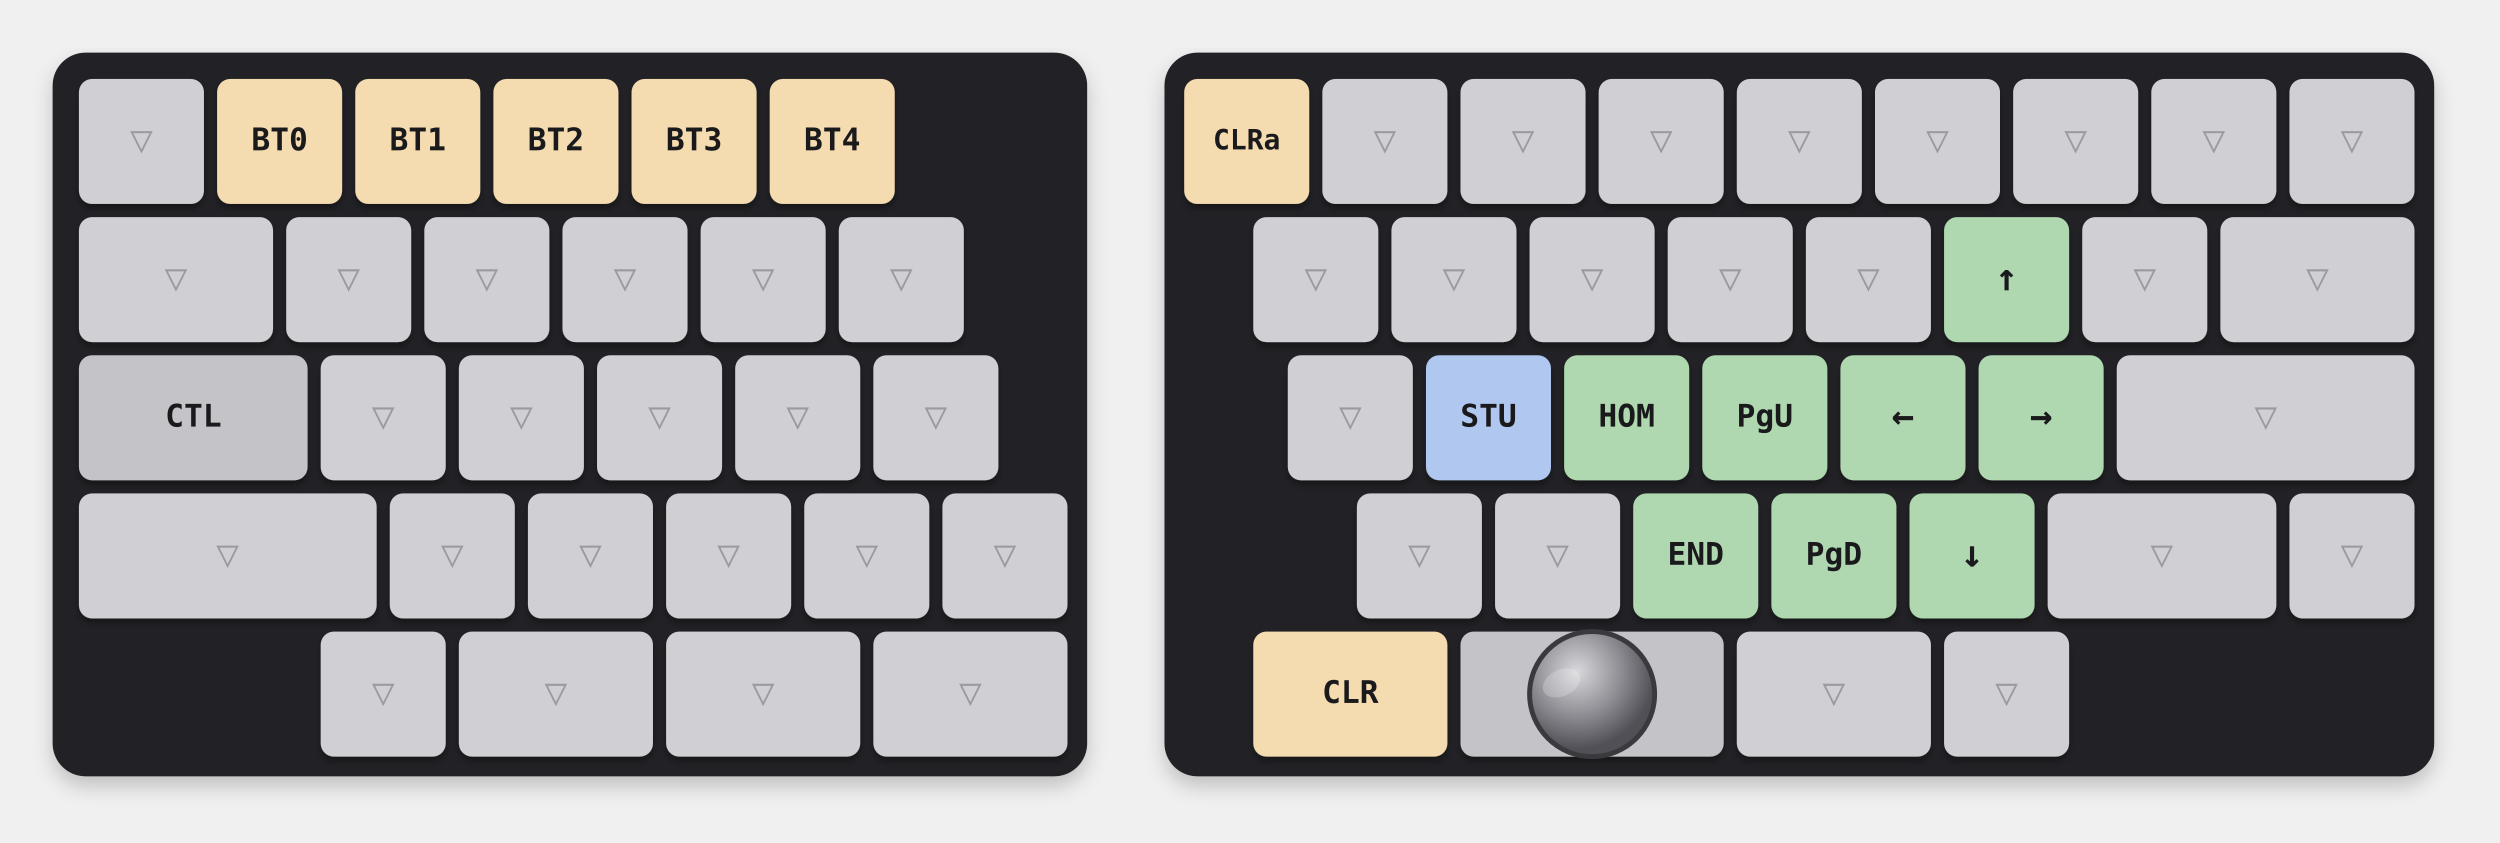
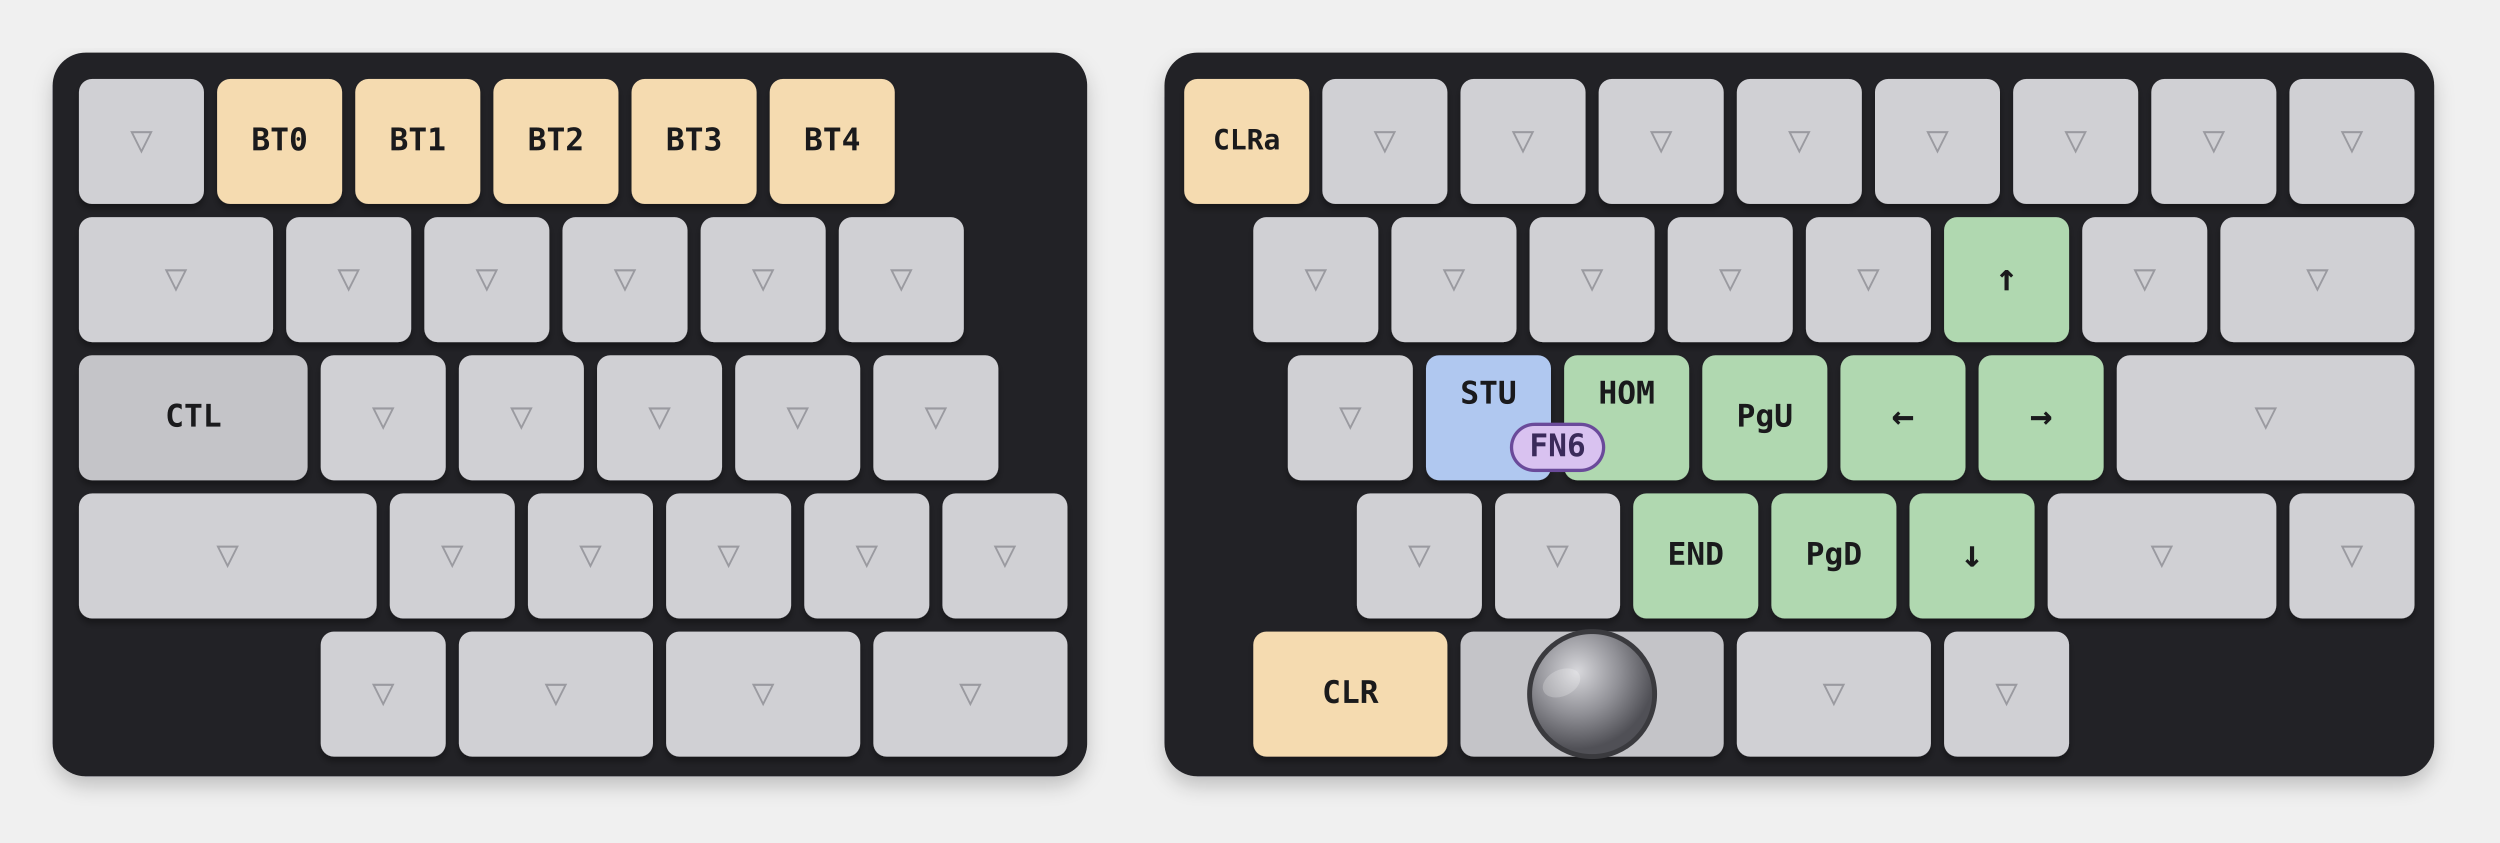
<svg xmlns="http://www.w3.org/2000/svg" width="760" height="256" viewBox="0 0 760 256">
  <defs>
    <radialGradient id="tbg" cx="38%" cy="32%" r="62%">
      <stop offset="0%" stop-color="#d8d8dc" />
      <stop offset="55%" stop-color="#909096" />
      <stop offset="100%" stop-color="#505056" />
    </radialGradient>
    <filter id="ks" x="-5%" y="-10%" width="115%" height="130%">
      <feDropShadow dx="0" dy="1.5" stdDeviation="1" flood-color="#00000055" />
    </filter>
    <filter id="ps" x="-2%" y="-2%" width="108%" height="110%">
      <feDropShadow dx="0" dy="3" stdDeviation="3" flood-color="#00000033" />
    </filter>
  </defs>
  <rect x="16" y="16" width="314.5" height="220.0" rx="10" fill="#242426" filter="url(#ps)" />
  <rect x="354.0" y="16" width="386.0" height="220.0" rx="10" fill="#242426" filter="url(#ps)" />
  <rect x="24.0" y="24" width="38" height="38" rx="4" fill="#d0d0d4" filter="url(#ks)" />
  <text x="43.0" y="43" font-size="11.5" font-weight="600" font-family="'SF Mono',Menlo,Consolas,monospace" fill="#9a9aa0" text-anchor="middle" dominant-baseline="middle">▽</text>
  <rect x="66.0" y="24" width="38" height="38" rx="4" fill="#f5dbb0" filter="url(#ks)" />
  <text x="85.0" y="43" font-size="9.5" font-weight="600" font-family="'SF Mono',Menlo,Consolas,monospace" fill="#1a1a1c" text-anchor="middle" dominant-baseline="middle">BT0</text>
  <rect x="108.0" y="24" width="38" height="38" rx="4" fill="#f5dbb0" filter="url(#ks)" />
  <text x="127.0" y="43" font-size="9.5" font-weight="600" font-family="'SF Mono',Menlo,Consolas,monospace" fill="#1a1a1c" text-anchor="middle" dominant-baseline="middle">BT1</text>
  <rect x="150.0" y="24" width="38" height="38" rx="4" fill="#f5dbb0" filter="url(#ks)" />
  <text x="169.0" y="43" font-size="9.5" font-weight="600" font-family="'SF Mono',Menlo,Consolas,monospace" fill="#1a1a1c" text-anchor="middle" dominant-baseline="middle">BT2</text>
  <rect x="192.0" y="24" width="38" height="38" rx="4" fill="#f5dbb0" filter="url(#ks)" />
  <text x="211.0" y="43" font-size="9.5" font-weight="600" font-family="'SF Mono',Menlo,Consolas,monospace" fill="#1a1a1c" text-anchor="middle" dominant-baseline="middle">BT3</text>
  <rect x="234.0" y="24" width="38" height="38" rx="4" fill="#f5dbb0" filter="url(#ks)" />
  <text x="253.0" y="43" font-size="9.5" font-weight="600" font-family="'SF Mono',Menlo,Consolas,monospace" fill="#1a1a1c" text-anchor="middle" dominant-baseline="middle">BT4</text>
  <rect x="360.0" y="24" width="38" height="38" rx="4" fill="#f5dbb0" filter="url(#ks)" />
  <text x="379.0" y="43" font-size="8.5" font-weight="600" font-family="'SF Mono',Menlo,Consolas,monospace" fill="#1a1a1c" text-anchor="middle" dominant-baseline="middle">CLRa</text>
  <rect x="402.0" y="24" width="38" height="38" rx="4" fill="#d0d0d4" filter="url(#ks)" />
  <text x="421.0" y="43" font-size="11.5" font-weight="600" font-family="'SF Mono',Menlo,Consolas,monospace" fill="#9a9aa0" text-anchor="middle" dominant-baseline="middle">▽</text>
  <rect x="444.0" y="24" width="38" height="38" rx="4" fill="#d0d0d4" filter="url(#ks)" />
  <text x="463.0" y="43" font-size="11.5" font-weight="600" font-family="'SF Mono',Menlo,Consolas,monospace" fill="#9a9aa0" text-anchor="middle" dominant-baseline="middle">▽</text>
  <rect x="486.0" y="24" width="38" height="38" rx="4" fill="#d0d0d4" filter="url(#ks)" />
  <text x="505.0" y="43" font-size="11.5" font-weight="600" font-family="'SF Mono',Menlo,Consolas,monospace" fill="#9a9aa0" text-anchor="middle" dominant-baseline="middle">▽</text>
  <rect x="528.0" y="24" width="38" height="38" rx="4" fill="#d0d0d4" filter="url(#ks)" />
  <text x="547.0" y="43" font-size="11.5" font-weight="600" font-family="'SF Mono',Menlo,Consolas,monospace" fill="#9a9aa0" text-anchor="middle" dominant-baseline="middle">▽</text>
  <rect x="570.0" y="24" width="38" height="38" rx="4" fill="#d0d0d4" filter="url(#ks)" />
  <text x="589.0" y="43" font-size="11.5" font-weight="600" font-family="'SF Mono',Menlo,Consolas,monospace" fill="#9a9aa0" text-anchor="middle" dominant-baseline="middle">▽</text>
  <rect x="612.0" y="24" width="38" height="38" rx="4" fill="#d0d0d4" filter="url(#ks)" />
  <text x="631.0" y="43" font-size="11.5" font-weight="600" font-family="'SF Mono',Menlo,Consolas,monospace" fill="#9a9aa0" text-anchor="middle" dominant-baseline="middle">▽</text>
  <rect x="654.0" y="24" width="38" height="38" rx="4" fill="#d0d0d4" filter="url(#ks)" />
  <text x="673.0" y="43" font-size="11.5" font-weight="600" font-family="'SF Mono',Menlo,Consolas,monospace" fill="#9a9aa0" text-anchor="middle" dominant-baseline="middle">▽</text>
  <rect x="696.0" y="24" width="38" height="38" rx="4" fill="#d0d0d4" filter="url(#ks)" />
  <text x="715.0" y="43" font-size="11.5" font-weight="600" font-family="'SF Mono',Menlo,Consolas,monospace" fill="#9a9aa0" text-anchor="middle" dominant-baseline="middle">▽</text>
  <rect x="24.0" y="66" width="59" height="38" rx="4" fill="#d0d0d4" filter="url(#ks)" />
  <text x="53.5" y="85" font-size="11.5" font-weight="600" font-family="'SF Mono',Menlo,Consolas,monospace" fill="#9a9aa0" text-anchor="middle" dominant-baseline="middle">▽</text>
  <rect x="87.0" y="66" width="38" height="38" rx="4" fill="#d0d0d4" filter="url(#ks)" />
  <text x="106.0" y="85" font-size="11.5" font-weight="600" font-family="'SF Mono',Menlo,Consolas,monospace" fill="#9a9aa0" text-anchor="middle" dominant-baseline="middle">▽</text>
  <rect x="129.0" y="66" width="38" height="38" rx="4" fill="#d0d0d4" filter="url(#ks)" />
  <text x="148.0" y="85" font-size="11.5" font-weight="600" font-family="'SF Mono',Menlo,Consolas,monospace" fill="#9a9aa0" text-anchor="middle" dominant-baseline="middle">▽</text>
  <rect x="171.0" y="66" width="38" height="38" rx="4" fill="#d0d0d4" filter="url(#ks)" />
  <text x="190.0" y="85" font-size="11.5" font-weight="600" font-family="'SF Mono',Menlo,Consolas,monospace" fill="#9a9aa0" text-anchor="middle" dominant-baseline="middle">▽</text>
  <rect x="213.0" y="66" width="38" height="38" rx="4" fill="#d0d0d4" filter="url(#ks)" />
  <text x="232.0" y="85" font-size="11.5" font-weight="600" font-family="'SF Mono',Menlo,Consolas,monospace" fill="#9a9aa0" text-anchor="middle" dominant-baseline="middle">▽</text>
  <rect x="255.0" y="66" width="38" height="38" rx="4" fill="#d0d0d4" filter="url(#ks)" />
  <text x="274.0" y="85" font-size="11.5" font-weight="600" font-family="'SF Mono',Menlo,Consolas,monospace" fill="#9a9aa0" text-anchor="middle" dominant-baseline="middle">▽</text>
  <rect x="381.0" y="66" width="38" height="38" rx="4" fill="#d0d0d4" filter="url(#ks)" />
  <text x="400.0" y="85" font-size="11.5" font-weight="600" font-family="'SF Mono',Menlo,Consolas,monospace" fill="#9a9aa0" text-anchor="middle" dominant-baseline="middle">▽</text>
  <rect x="423.0" y="66" width="38" height="38" rx="4" fill="#d0d0d4" filter="url(#ks)" />
  <text x="442.0" y="85" font-size="11.5" font-weight="600" font-family="'SF Mono',Menlo,Consolas,monospace" fill="#9a9aa0" text-anchor="middle" dominant-baseline="middle">▽</text>
  <rect x="465.0" y="66" width="38" height="38" rx="4" fill="#d0d0d4" filter="url(#ks)" />
  <text x="484.0" y="85" font-size="11.5" font-weight="600" font-family="'SF Mono',Menlo,Consolas,monospace" fill="#9a9aa0" text-anchor="middle" dominant-baseline="middle">▽</text>
  <rect x="507.0" y="66" width="38" height="38" rx="4" fill="#d0d0d4" filter="url(#ks)" />
  <text x="526.0" y="85" font-size="11.5" font-weight="600" font-family="'SF Mono',Menlo,Consolas,monospace" fill="#9a9aa0" text-anchor="middle" dominant-baseline="middle">▽</text>
  <rect x="549.0" y="66" width="38" height="38" rx="4" fill="#d0d0d4" filter="url(#ks)" />
  <text x="568.0" y="85" font-size="11.5" font-weight="600" font-family="'SF Mono',Menlo,Consolas,monospace" fill="#9a9aa0" text-anchor="middle" dominant-baseline="middle">▽</text>
  <rect x="591.0" y="66" width="38" height="38" rx="4" fill="#b0d8b0" filter="url(#ks)" />
  <text x="610.0" y="85" font-size="11.5" font-weight="600" font-family="'SF Mono',Menlo,Consolas,monospace" fill="#1a1a1c" text-anchor="middle" dominant-baseline="middle">↑</text>
  <rect x="633.0" y="66" width="38" height="38" rx="4" fill="#d0d0d4" filter="url(#ks)" />
  <text x="652.0" y="85" font-size="11.5" font-weight="600" font-family="'SF Mono',Menlo,Consolas,monospace" fill="#9a9aa0" text-anchor="middle" dominant-baseline="middle">▽</text>
  <rect x="675.0" y="66" width="59" height="38" rx="4" fill="#d0d0d4" filter="url(#ks)" />
  <text x="704.5" y="85" font-size="11.5" font-weight="600" font-family="'SF Mono',Menlo,Consolas,monospace" fill="#9a9aa0" text-anchor="middle" dominant-baseline="middle">▽</text>
  <rect x="24.0" y="108" width="69.5" height="38" rx="4" fill="#c4c4c8" filter="url(#ks)" />
  <text x="58.8" y="127" font-size="9.5" font-weight="600" font-family="'SF Mono',Menlo,Consolas,monospace" fill="#1a1a1c" text-anchor="middle" dominant-baseline="middle">CTL</text>
  <rect x="97.5" y="108" width="38" height="38" rx="4" fill="#d0d0d4" filter="url(#ks)" />
  <text x="116.5" y="127" font-size="11.5" font-weight="600" font-family="'SF Mono',Menlo,Consolas,monospace" fill="#9a9aa0" text-anchor="middle" dominant-baseline="middle">▽</text>
  <rect x="139.5" y="108" width="38" height="38" rx="4" fill="#d0d0d4" filter="url(#ks)" />
  <text x="158.5" y="127" font-size="11.5" font-weight="600" font-family="'SF Mono',Menlo,Consolas,monospace" fill="#9a9aa0" text-anchor="middle" dominant-baseline="middle">▽</text>
  <rect x="181.5" y="108" width="38" height="38" rx="4" fill="#d0d0d4" filter="url(#ks)" />
  <text x="200.5" y="127" font-size="11.5" font-weight="600" font-family="'SF Mono',Menlo,Consolas,monospace" fill="#9a9aa0" text-anchor="middle" dominant-baseline="middle">▽</text>
  <rect x="223.5" y="108" width="38" height="38" rx="4" fill="#d0d0d4" filter="url(#ks)" />
  <text x="242.5" y="127" font-size="11.5" font-weight="600" font-family="'SF Mono',Menlo,Consolas,monospace" fill="#9a9aa0" text-anchor="middle" dominant-baseline="middle">▽</text>
  <rect x="265.5" y="108" width="38" height="38" rx="4" fill="#d0d0d4" filter="url(#ks)" />
  <text x="284.5" y="127" font-size="11.5" font-weight="600" font-family="'SF Mono',Menlo,Consolas,monospace" fill="#9a9aa0" text-anchor="middle" dominant-baseline="middle">▽</text>
  <rect x="391.5" y="108" width="38" height="38" rx="4" fill="#d0d0d4" filter="url(#ks)" />
  <text x="410.5" y="127" font-size="11.5" font-weight="600" font-family="'SF Mono',Menlo,Consolas,monospace" fill="#9a9aa0" text-anchor="middle" dominant-baseline="middle">▽</text>
  <rect x="433.5" y="108" width="38" height="38" rx="4" fill="#b0c8f0" filter="url(#ks)" />
-   <text x="452.5" y="127" font-size="9.5" font-weight="600" font-family="'SF Mono',Menlo,Consolas,monospace" fill="#1a1a1c" text-anchor="middle" dominant-baseline="middle">STU</text>
+   <text x="452.5" y="120" font-size="9.5" font-weight="600" font-family="'SF Mono',Menlo,Consolas,monospace" fill="#1a1a1c" text-anchor="middle" dominant-baseline="middle">STU</text>
  <rect x="475.5" y="108" width="38" height="38" rx="4" fill="#b0d8b0" filter="url(#ks)" />
-   <text x="494.5" y="127" font-size="9.5" font-weight="600" font-family="'SF Mono',Menlo,Consolas,monospace" fill="#1a1a1c" text-anchor="middle" dominant-baseline="middle">HOM</text>
+   <text x="494.5" y="120" font-size="9.5" font-weight="600" font-family="'SF Mono',Menlo,Consolas,monospace" fill="#1a1a1c" text-anchor="middle" dominant-baseline="middle">HOM</text>
  <rect x="517.5" y="108" width="38" height="38" rx="4" fill="#b0d8b0" filter="url(#ks)" />
  <text x="536.5" y="127" font-size="9.5" font-weight="600" font-family="'SF Mono',Menlo,Consolas,monospace" fill="#1a1a1c" text-anchor="middle" dominant-baseline="middle">PgU</text>
  <rect x="559.5" y="108" width="38" height="38" rx="4" fill="#b0d8b0" filter="url(#ks)" />
  <text x="578.5" y="127" font-size="11.5" font-weight="600" font-family="'SF Mono',Menlo,Consolas,monospace" fill="#1a1a1c" text-anchor="middle" dominant-baseline="middle">←</text>
  <rect x="601.5" y="108" width="38" height="38" rx="4" fill="#b0d8b0" filter="url(#ks)" />
  <text x="620.5" y="127" font-size="11.5" font-weight="600" font-family="'SF Mono',Menlo,Consolas,monospace" fill="#1a1a1c" text-anchor="middle" dominant-baseline="middle">→</text>
  <rect x="643.5" y="108" width="90.5" height="38" rx="4" fill="#d0d0d4" filter="url(#ks)" />
  <text x="688.8" y="127" font-size="11.5" font-weight="600" font-family="'SF Mono',Menlo,Consolas,monospace" fill="#9a9aa0" text-anchor="middle" dominant-baseline="middle">▽</text>
  <rect x="24.0" y="150" width="90.5" height="38" rx="4" fill="#d0d0d4" filter="url(#ks)" />
  <text x="69.2" y="169" font-size="11.5" font-weight="600" font-family="'SF Mono',Menlo,Consolas,monospace" fill="#9a9aa0" text-anchor="middle" dominant-baseline="middle">▽</text>
  <rect x="118.5" y="150" width="38" height="38" rx="4" fill="#d0d0d4" filter="url(#ks)" />
  <text x="137.5" y="169" font-size="11.5" font-weight="600" font-family="'SF Mono',Menlo,Consolas,monospace" fill="#9a9aa0" text-anchor="middle" dominant-baseline="middle">▽</text>
  <rect x="160.5" y="150" width="38" height="38" rx="4" fill="#d0d0d4" filter="url(#ks)" />
  <text x="179.5" y="169" font-size="11.5" font-weight="600" font-family="'SF Mono',Menlo,Consolas,monospace" fill="#9a9aa0" text-anchor="middle" dominant-baseline="middle">▽</text>
  <rect x="202.5" y="150" width="38" height="38" rx="4" fill="#d0d0d4" filter="url(#ks)" />
  <text x="221.5" y="169" font-size="11.5" font-weight="600" font-family="'SF Mono',Menlo,Consolas,monospace" fill="#9a9aa0" text-anchor="middle" dominant-baseline="middle">▽</text>
  <rect x="244.5" y="150" width="38" height="38" rx="4" fill="#d0d0d4" filter="url(#ks)" />
  <text x="263.5" y="169" font-size="11.5" font-weight="600" font-family="'SF Mono',Menlo,Consolas,monospace" fill="#9a9aa0" text-anchor="middle" dominant-baseline="middle">▽</text>
  <rect x="286.5" y="150" width="38" height="38" rx="4" fill="#d0d0d4" filter="url(#ks)" />
  <text x="305.5" y="169" font-size="11.5" font-weight="600" font-family="'SF Mono',Menlo,Consolas,monospace" fill="#9a9aa0" text-anchor="middle" dominant-baseline="middle">▽</text>
  <rect x="412.5" y="150" width="38" height="38" rx="4" fill="#d0d0d4" filter="url(#ks)" />
  <text x="431.5" y="169" font-size="11.5" font-weight="600" font-family="'SF Mono',Menlo,Consolas,monospace" fill="#9a9aa0" text-anchor="middle" dominant-baseline="middle">▽</text>
  <rect x="454.5" y="150" width="38" height="38" rx="4" fill="#d0d0d4" filter="url(#ks)" />
  <text x="473.5" y="169" font-size="11.5" font-weight="600" font-family="'SF Mono',Menlo,Consolas,monospace" fill="#9a9aa0" text-anchor="middle" dominant-baseline="middle">▽</text>
  <rect x="496.5" y="150" width="38" height="38" rx="4" fill="#b0d8b0" filter="url(#ks)" />
  <text x="515.5" y="169" font-size="9.5" font-weight="600" font-family="'SF Mono',Menlo,Consolas,monospace" fill="#1a1a1c" text-anchor="middle" dominant-baseline="middle">END</text>
  <rect x="538.5" y="150" width="38" height="38" rx="4" fill="#b0d8b0" filter="url(#ks)" />
  <text x="557.5" y="169" font-size="9.5" font-weight="600" font-family="'SF Mono',Menlo,Consolas,monospace" fill="#1a1a1c" text-anchor="middle" dominant-baseline="middle">PgD</text>
  <rect x="580.5" y="150" width="38" height="38" rx="4" fill="#b0d8b0" filter="url(#ks)" />
  <text x="599.5" y="169" font-size="11.5" font-weight="600" font-family="'SF Mono',Menlo,Consolas,monospace" fill="#1a1a1c" text-anchor="middle" dominant-baseline="middle">↓</text>
  <rect x="622.5" y="150" width="69.5" height="38" rx="4" fill="#d0d0d4" filter="url(#ks)" />
  <text x="657.2" y="169" font-size="11.5" font-weight="600" font-family="'SF Mono',Menlo,Consolas,monospace" fill="#9a9aa0" text-anchor="middle" dominant-baseline="middle">▽</text>
  <rect x="696.0" y="150" width="38" height="38" rx="4" fill="#d0d0d4" filter="url(#ks)" />
  <text x="715.0" y="169" font-size="11.5" font-weight="600" font-family="'SF Mono',Menlo,Consolas,monospace" fill="#9a9aa0" text-anchor="middle" dominant-baseline="middle">▽</text>
  <rect x="97.5" y="192" width="38" height="38" rx="4" fill="#d0d0d4" filter="url(#ks)" />
  <text x="116.5" y="211" font-size="11.5" font-weight="600" font-family="'SF Mono',Menlo,Consolas,monospace" fill="#9a9aa0" text-anchor="middle" dominant-baseline="middle">▽</text>
  <rect x="139.5" y="192" width="59" height="38" rx="4" fill="#d0d0d4" filter="url(#ks)" />
  <text x="169.0" y="211" font-size="11.5" font-weight="600" font-family="'SF Mono',Menlo,Consolas,monospace" fill="#9a9aa0" text-anchor="middle" dominant-baseline="middle">▽</text>
  <rect x="202.5" y="192" width="59" height="38" rx="4" fill="#d0d0d4" filter="url(#ks)" />
  <text x="232.0" y="211" font-size="11.5" font-weight="600" font-family="'SF Mono',Menlo,Consolas,monospace" fill="#9a9aa0" text-anchor="middle" dominant-baseline="middle">▽</text>
  <rect x="265.5" y="192" width="59" height="38" rx="4" fill="#d0d0d4" filter="url(#ks)" />
  <text x="295.0" y="211" font-size="11.5" font-weight="600" font-family="'SF Mono',Menlo,Consolas,monospace" fill="#9a9aa0" text-anchor="middle" dominant-baseline="middle">▽</text>
  <rect x="381.0" y="192" width="59" height="38" rx="4" fill="#f5dbb0" filter="url(#ks)" />
  <text x="410.5" y="211" font-size="9.5" font-weight="600" font-family="'SF Mono',Menlo,Consolas,monospace" fill="#1a1a1c" text-anchor="middle" dominant-baseline="middle">CLR</text>
  <rect x="528.0" y="192" width="59" height="38" rx="4" fill="#d0d0d4" filter="url(#ks)" />
  <text x="557.5" y="211" font-size="11.5" font-weight="600" font-family="'SF Mono',Menlo,Consolas,monospace" fill="#9a9aa0" text-anchor="middle" dominant-baseline="middle">▽</text>
  <rect x="591.0" y="192" width="38" height="38" rx="4" fill="#d0d0d4" filter="url(#ks)" />
  <text x="610.0" y="211" font-size="11.5" font-weight="600" font-family="'SF Mono',Menlo,Consolas,monospace" fill="#9a9aa0" text-anchor="middle" dominant-baseline="middle">▽</text>
+   <rect x="459.5" y="129.0" width="28" height="14" rx="7" fill="#d9c2f0" stroke="#6a4a9a" stroke-width="1" />
+   <text x="473.5" y="136.0" font-size="9.5" font-weight="700" font-family="'SF Mono',Menlo,Consolas,monospace" fill="#3a2a5a" text-anchor="middle" dominant-baseline="middle">FN6</text>
  <rect x="444.0" y="192" width="80" height="38" rx="4" fill="#c4c4c8" filter="url(#ks)" />
  <circle cx="484.0" cy="211.0" r="19" fill="url(#tbg)" stroke="#3a3a3e" stroke-width="1.5" />
  <ellipse cx="477.0" cy="204.0" rx="6" ry="4" fill="white" fill-opacity="0.22" transform="rotate(-25,484.0,211.0)" />
</svg>
